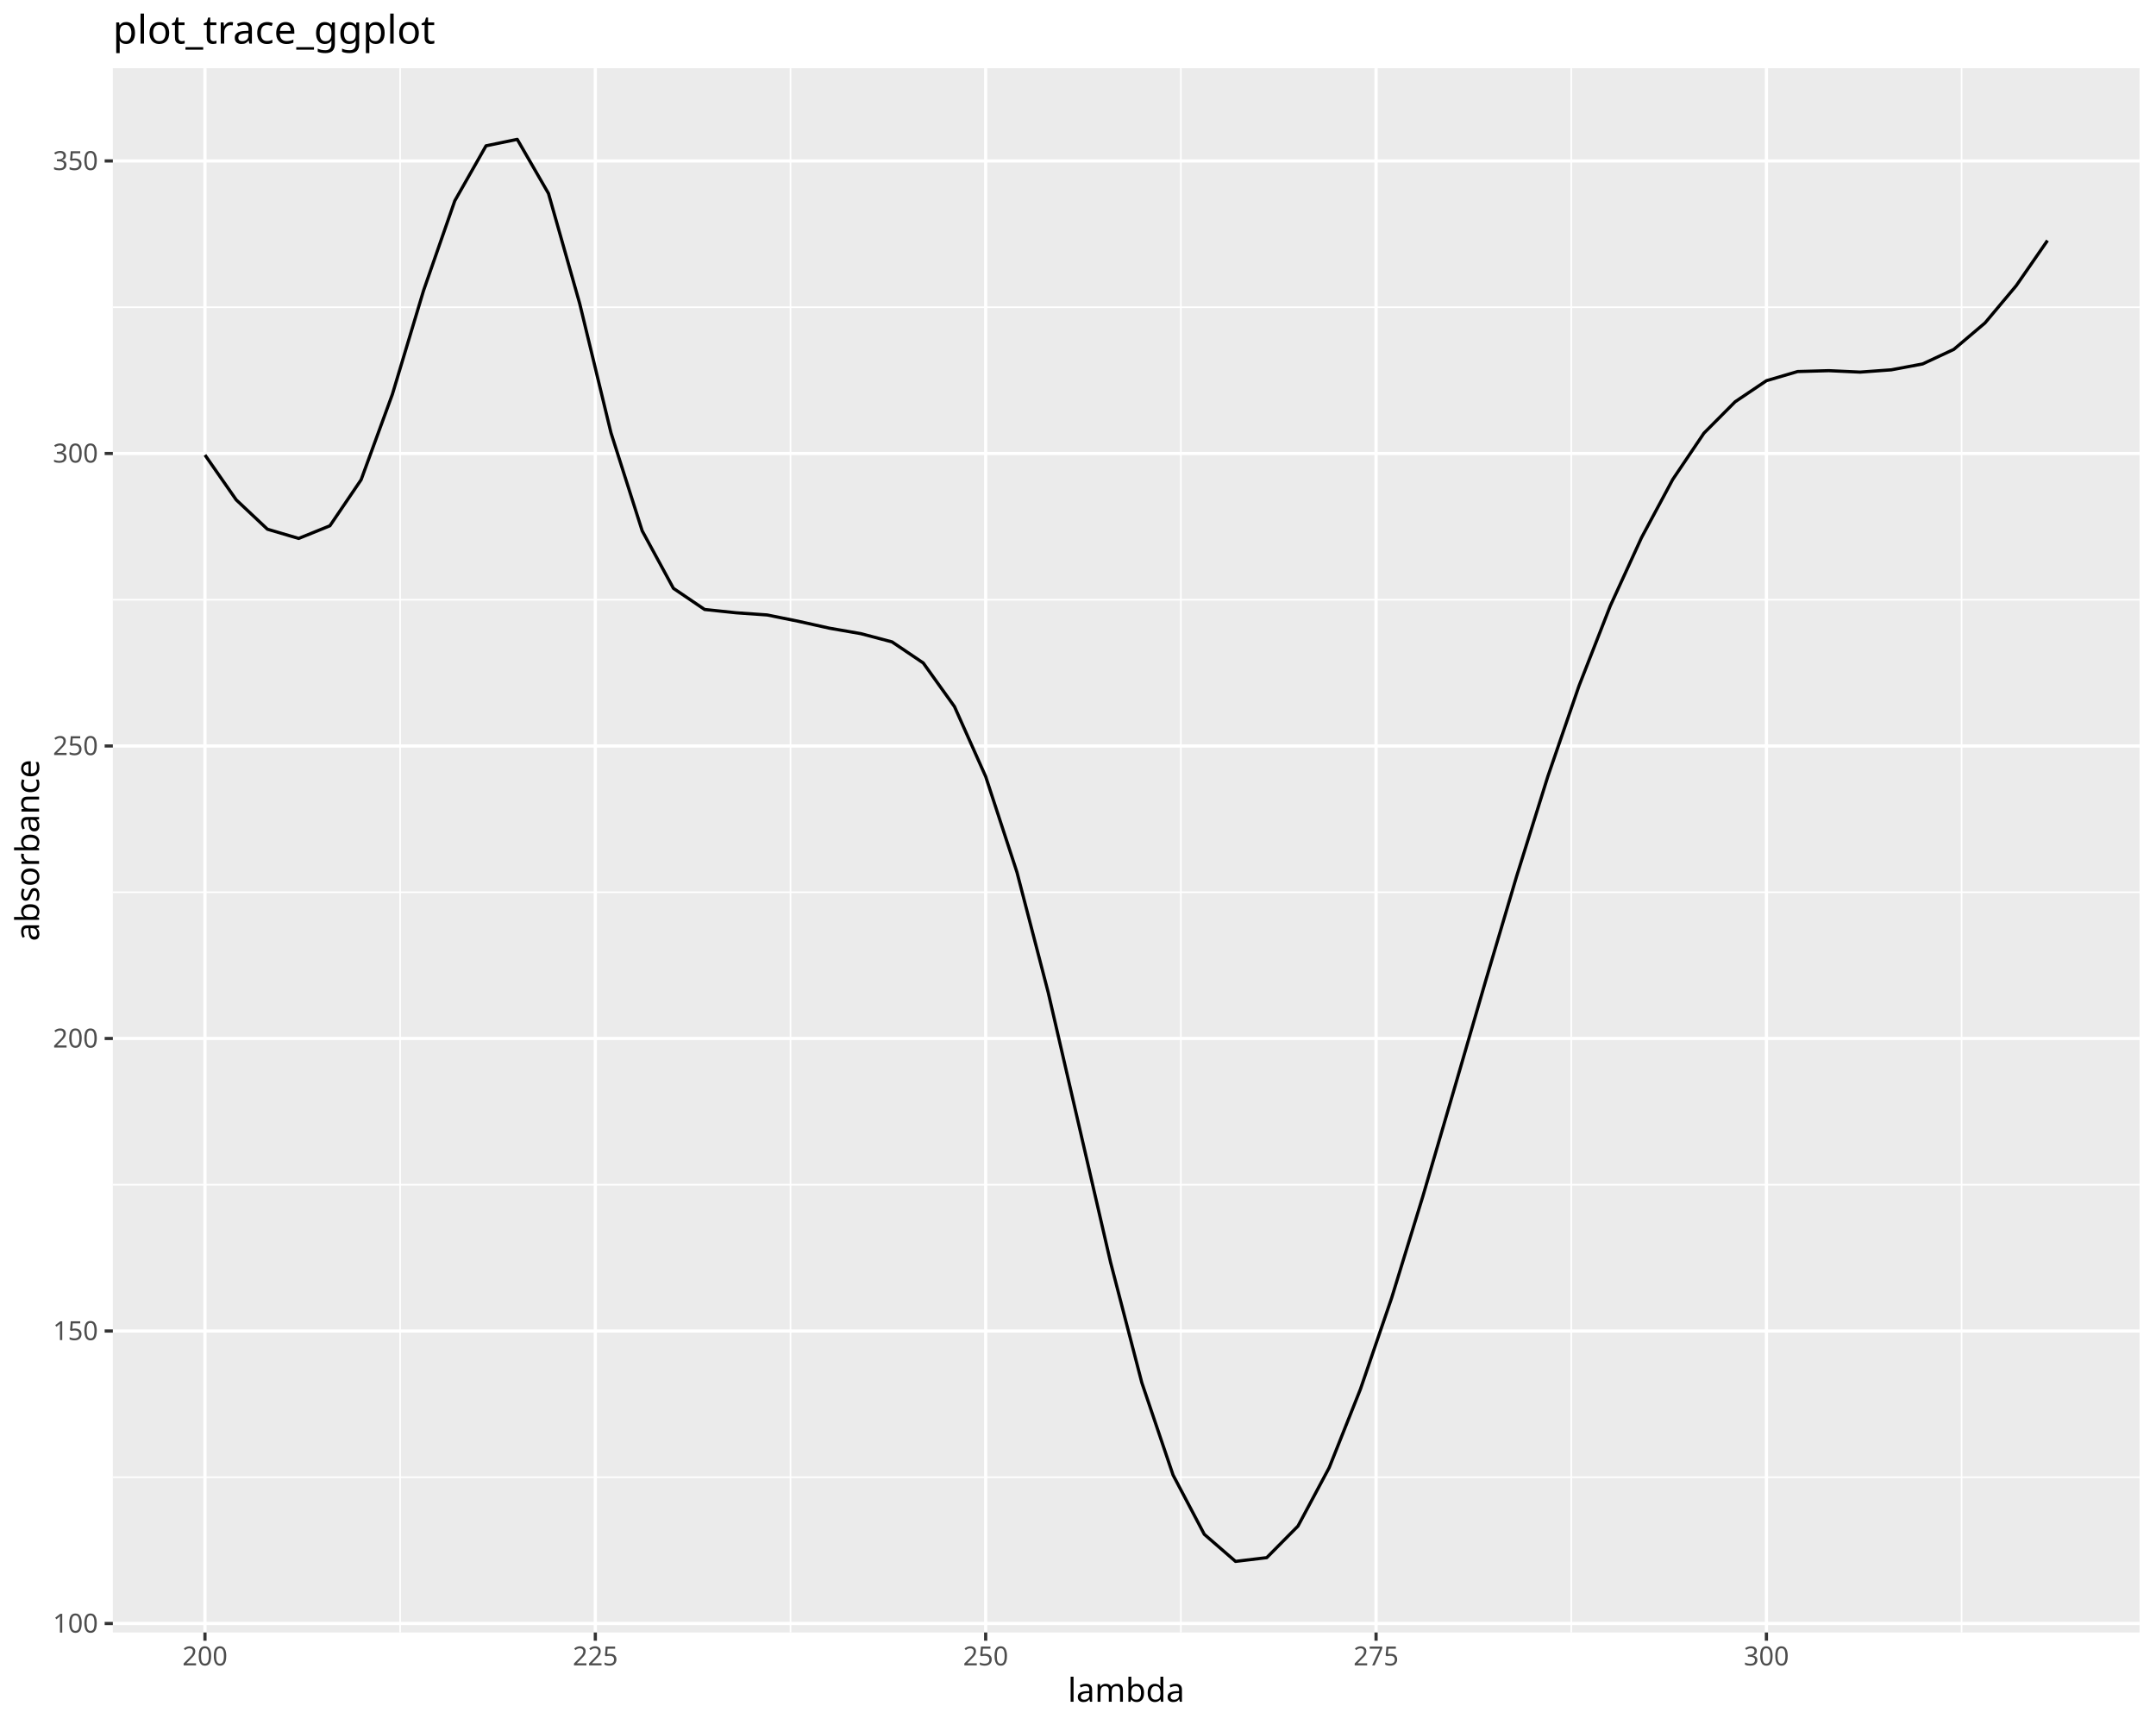
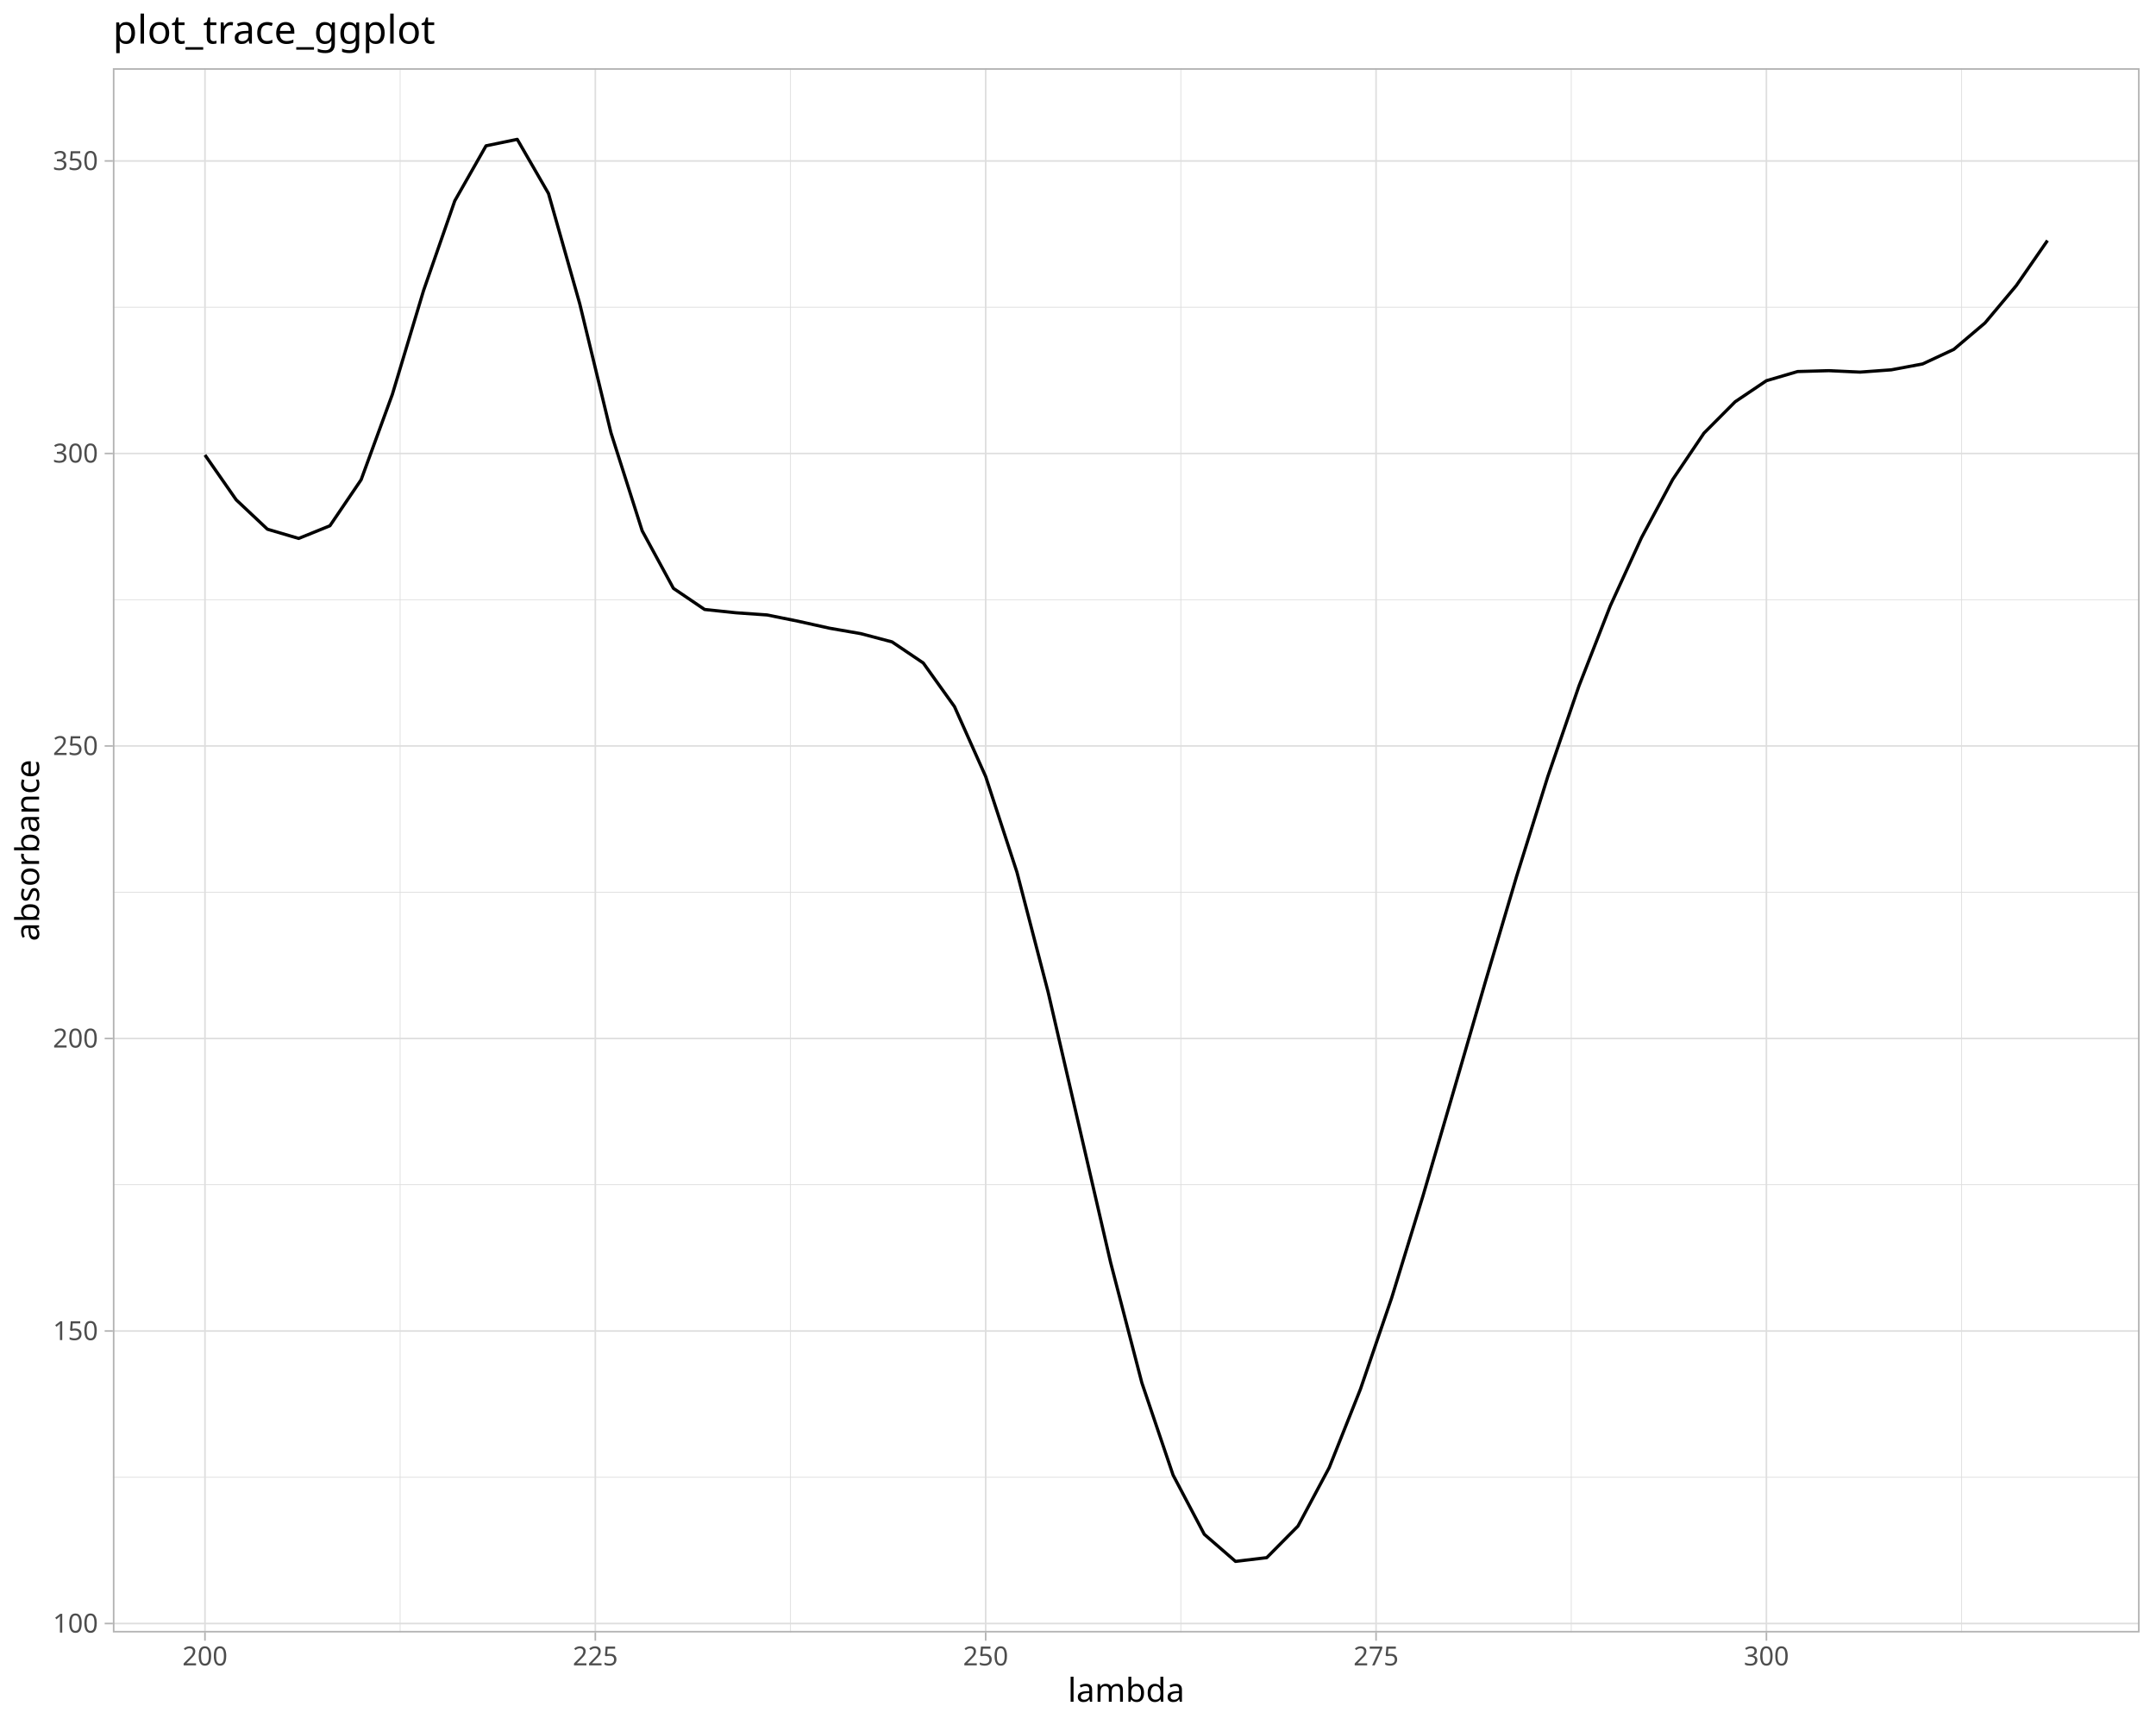
<svg xmlns="http://www.w3.org/2000/svg" class="svglite" data-engine-version="2.0" width="720.00pt" height="576.00pt" viewBox="0 0 720.00 576.00">
  <defs>
    <style type="text/css">
    .svglite line, .svglite polyline, .svglite polygon, .svglite path, .svglite rect, .svglite circle {
      fill: none;
      stroke: #000000;
      stroke-linecap: round;
      stroke-linejoin: round;
      stroke-miterlimit: 10.00;
    }
  </style>
  </defs>
  <rect width="100%" height="100%" style="stroke: none; fill: #FFFFFF;" />
  <defs>
    <clipPath id="cpMC4wMHw3MjAuMDB8MC4wMHw1NzYuMDA=">
      <rect x="0.00" y="0.00" width="720.00" height="576.00" />
    </clipPath>
  </defs>
  <g clip-path="url(#cpMC4wMHw3MjAuMDB8MC4wMHw1NzYuMDA=)">
    <rect x="0.00" y="0.00" width="720.00" height="576.00" style="stroke-width: 1.07; stroke: #FFFFFF; fill: #FFFFFF;" />
  </g>
  <defs>
    <clipPath id="cpMzcuNjl8NzE0LjUyfDIyLjc4fDU0NS4xMQ==">
      <rect x="37.69" y="22.78" width="676.83" height="522.33" />
    </clipPath>
  </defs>
  <g clip-path="url(#cpMzcuNjl8NzE0LjUyfDIyLjc4fDU0NS4xMQ==)">
-     <rect x="37.69" y="22.78" width="676.83" height="522.33" style="stroke-width: 1.07; stroke: none; fill: #EBEBEB;" />
-     <polyline points="37.69,493.27 714.52,493.27 " style="stroke-width: 0.53; stroke: #FFFFFF; stroke-linecap: butt;" />
-     <polyline points="37.69,395.60 714.52,395.60 " style="stroke-width: 0.53; stroke: #FFFFFF; stroke-linecap: butt;" />
-     <polyline points="37.69,297.93 714.52,297.93 " style="stroke-width: 0.53; stroke: #FFFFFF; stroke-linecap: butt;" />
-     <polyline points="37.69,200.25 714.52,200.25 " style="stroke-width: 0.53; stroke: #FFFFFF; stroke-linecap: butt;" />
-     <polyline points="37.69,102.58 714.52,102.58 " style="stroke-width: 0.53; stroke: #FFFFFF; stroke-linecap: butt;" />
-     <polyline points="133.63,545.11 133.63,22.78 " style="stroke-width: 0.53; stroke: #FFFFFF; stroke-linecap: butt;" />
-     <polyline points="263.99,545.11 263.99,22.78 " style="stroke-width: 0.53; stroke: #FFFFFF; stroke-linecap: butt;" />
-     <polyline points="394.35,545.11 394.35,22.78 " style="stroke-width: 0.53; stroke: #FFFFFF; stroke-linecap: butt;" />
-     <polyline points="524.72,545.11 524.72,22.78 " style="stroke-width: 0.53; stroke: #FFFFFF; stroke-linecap: butt;" />
-     <polyline points="655.08,545.11 655.08,22.78 " style="stroke-width: 0.53; stroke: #FFFFFF; stroke-linecap: butt;" />
-     <polyline points="37.69,542.11 714.52,542.11 " style="stroke-width: 1.07; stroke: #FFFFFF; stroke-linecap: butt;" />
-     <polyline points="37.69,444.44 714.52,444.44 " style="stroke-width: 1.07; stroke: #FFFFFF; stroke-linecap: butt;" />
-     <polyline points="37.69,346.76 714.52,346.76 " style="stroke-width: 1.07; stroke: #FFFFFF; stroke-linecap: butt;" />
-     <polyline points="37.69,249.09 714.52,249.09 " style="stroke-width: 1.07; stroke: #FFFFFF; stroke-linecap: butt;" />
-     <polyline points="37.69,151.42 714.52,151.42 " style="stroke-width: 1.07; stroke: #FFFFFF; stroke-linecap: butt;" />
-     <polyline points="37.69,53.74 714.52,53.74 " style="stroke-width: 1.07; stroke: #FFFFFF; stroke-linecap: butt;" />
-     <polyline points="68.45,545.11 68.45,22.78 " style="stroke-width: 1.07; stroke: #FFFFFF; stroke-linecap: butt;" />
-     <polyline points="198.81,545.11 198.81,22.78 " style="stroke-width: 1.07; stroke: #FFFFFF; stroke-linecap: butt;" />
-     <polyline points="329.17,545.11 329.17,22.78 " style="stroke-width: 1.07; stroke: #FFFFFF; stroke-linecap: butt;" />
-     <polyline points="459.54,545.11 459.54,22.78 " style="stroke-width: 1.07; stroke: #FFFFFF; stroke-linecap: butt;" />
-     <polyline points="589.90,545.11 589.90,22.78 " style="stroke-width: 1.07; stroke: #FFFFFF; stroke-linecap: butt;" />
+     <rect x="37.69" y="22.78" width="676.83" height="522.33" style="stroke-width: 1.07; stroke: none; fill: #FFFFFF;" />
+     <polyline points="37.69,493.27 714.52,493.27 " style="stroke-width: 0.27; stroke: #DEDEDE; stroke-linecap: butt;" />
+     <polyline points="37.69,395.60 714.52,395.60 " style="stroke-width: 0.27; stroke: #DEDEDE; stroke-linecap: butt;" />
+     <polyline points="37.69,297.93 714.52,297.93 " style="stroke-width: 0.27; stroke: #DEDEDE; stroke-linecap: butt;" />
+     <polyline points="37.69,200.25 714.52,200.25 " style="stroke-width: 0.27; stroke: #DEDEDE; stroke-linecap: butt;" />
+     <polyline points="37.69,102.58 714.52,102.58 " style="stroke-width: 0.27; stroke: #DEDEDE; stroke-linecap: butt;" />
+     <polyline points="133.63,545.11 133.63,22.78 " style="stroke-width: 0.27; stroke: #DEDEDE; stroke-linecap: butt;" />
+     <polyline points="263.99,545.11 263.99,22.78 " style="stroke-width: 0.27; stroke: #DEDEDE; stroke-linecap: butt;" />
+     <polyline points="394.35,545.11 394.35,22.78 " style="stroke-width: 0.27; stroke: #DEDEDE; stroke-linecap: butt;" />
+     <polyline points="524.72,545.11 524.72,22.78 " style="stroke-width: 0.27; stroke: #DEDEDE; stroke-linecap: butt;" />
+     <polyline points="655.08,545.11 655.08,22.78 " style="stroke-width: 0.27; stroke: #DEDEDE; stroke-linecap: butt;" />
+     <polyline points="37.69,542.11 714.52,542.11 " style="stroke-width: 0.53; stroke: #DEDEDE; stroke-linecap: butt;" />
+     <polyline points="37.69,444.44 714.52,444.44 " style="stroke-width: 0.53; stroke: #DEDEDE; stroke-linecap: butt;" />
+     <polyline points="37.69,346.76 714.52,346.76 " style="stroke-width: 0.53; stroke: #DEDEDE; stroke-linecap: butt;" />
+     <polyline points="37.69,249.09 714.52,249.09 " style="stroke-width: 0.53; stroke: #DEDEDE; stroke-linecap: butt;" />
+     <polyline points="37.69,151.42 714.52,151.42 " style="stroke-width: 0.53; stroke: #DEDEDE; stroke-linecap: butt;" />
+     <polyline points="37.69,53.74 714.52,53.74 " style="stroke-width: 0.53; stroke: #DEDEDE; stroke-linecap: butt;" />
+     <polyline points="68.45,545.11 68.45,22.78 " style="stroke-width: 0.53; stroke: #DEDEDE; stroke-linecap: butt;" />
+     <polyline points="198.81,545.11 198.81,22.78 " style="stroke-width: 0.53; stroke: #DEDEDE; stroke-linecap: butt;" />
+     <polyline points="329.17,545.11 329.17,22.78 " style="stroke-width: 0.53; stroke: #DEDEDE; stroke-linecap: butt;" />
+     <polyline points="459.54,545.11 459.54,22.78 " style="stroke-width: 0.53; stroke: #DEDEDE; stroke-linecap: butt;" />
+     <polyline points="589.90,545.11 589.90,22.78 " style="stroke-width: 0.53; stroke: #DEDEDE; stroke-linecap: butt;" />
    <polyline points="68.45,151.93 78.88,166.90 89.31,176.71 99.74,179.79 110.17,175.57 120.60,160.19 131.03,131.68 141.46,96.98 151.88,67.05 162.31,48.69 172.74,46.53 183.17,64.61 193.60,101.40 204.03,144.49 214.46,177.25 224.89,196.46 235.31,203.51 245.74,204.61 256.17,205.34 266.60,207.45 277.03,209.77 287.46,211.58 297.89,214.33 308.32,221.37 318.75,235.94 329.17,259.30 339.60,291.20 350.03,331.31 360.46,376.43 370.89,421.56 381.32,461.72 391.75,492.54 402.18,512.33 412.61,521.37 423.03,520.12 433.46,509.58 443.89,490.06 454.32,463.86 464.75,433.38 475.18,399.42 485.61,363.76 496.04,327.85 506.46,292.66 516.89,259.31 527.32,229.00 537.75,202.33 548.18,179.54 558.61,160.10 569.04,144.63 579.47,134.14 589.90,127.12 600.32,124.06 610.75,123.77 621.18,124.25 631.61,123.49 642.04,121.53 652.47,116.67 662.90,107.83 673.33,95.38 683.76,80.31 " style="stroke-width: 1.07; stroke-linecap: butt;" />
+     <rect x="37.69" y="22.78" width="676.83" height="522.33" style="stroke-width: 1.07; stroke: #B3B3B3;" />
  </g>
  <g clip-path="url(#cpMC4wMHw3MjAuMDB8MC4wMHw1NzYuMDA=)">
    <text x="32.76" y="545.14" text-anchor="end" style="font-size: 8.80px; fill: #4D4D4D; font-family: sans;" textLength="14.68px" lengthAdjust="spacingAndGlyphs">100</text>
    <text x="32.76" y="447.47" text-anchor="end" style="font-size: 8.80px; fill: #4D4D4D; font-family: sans;" textLength="14.68px" lengthAdjust="spacingAndGlyphs">150</text>
    <text x="32.76" y="349.79" text-anchor="end" style="font-size: 8.80px; fill: #4D4D4D; font-family: sans;" textLength="14.68px" lengthAdjust="spacingAndGlyphs">200</text>
    <text x="32.76" y="252.12" text-anchor="end" style="font-size: 8.80px; fill: #4D4D4D; font-family: sans;" textLength="14.68px" lengthAdjust="spacingAndGlyphs">250</text>
    <text x="32.76" y="154.45" text-anchor="end" style="font-size: 8.80px; fill: #4D4D4D; font-family: sans;" textLength="14.68px" lengthAdjust="spacingAndGlyphs">300</text>
    <text x="32.76" y="56.77" text-anchor="end" style="font-size: 8.80px; fill: #4D4D4D; font-family: sans;" textLength="14.68px" lengthAdjust="spacingAndGlyphs">350</text>
-     <polyline points="34.95,542.11 37.69,542.11 " style="stroke-width: 1.07; stroke: #333333; stroke-linecap: butt;" />
-     <polyline points="34.95,444.44 37.69,444.44 " style="stroke-width: 1.07; stroke: #333333; stroke-linecap: butt;" />
-     <polyline points="34.95,346.76 37.69,346.76 " style="stroke-width: 1.07; stroke: #333333; stroke-linecap: butt;" />
-     <polyline points="34.95,249.09 37.69,249.09 " style="stroke-width: 1.07; stroke: #333333; stroke-linecap: butt;" />
-     <polyline points="34.95,151.42 37.69,151.42 " style="stroke-width: 1.07; stroke: #333333; stroke-linecap: butt;" />
-     <polyline points="34.95,53.74 37.69,53.74 " style="stroke-width: 1.07; stroke: #333333; stroke-linecap: butt;" />
-     <polyline points="68.45,547.85 68.45,545.11 " style="stroke-width: 1.07; stroke: #333333; stroke-linecap: butt;" />
-     <polyline points="198.81,547.85 198.81,545.11 " style="stroke-width: 1.07; stroke: #333333; stroke-linecap: butt;" />
-     <polyline points="329.17,547.85 329.17,545.11 " style="stroke-width: 1.07; stroke: #333333; stroke-linecap: butt;" />
-     <polyline points="459.54,547.85 459.54,545.11 " style="stroke-width: 1.07; stroke: #333333; stroke-linecap: butt;" />
-     <polyline points="589.90,547.85 589.90,545.11 " style="stroke-width: 1.07; stroke: #333333; stroke-linecap: butt;" />
+     <polyline points="34.95,542.11 37.69,542.11 " style="stroke-width: 0.53; stroke: #B3B3B3; stroke-linecap: butt;" />
+     <polyline points="34.95,444.44 37.69,444.44 " style="stroke-width: 0.53; stroke: #B3B3B3; stroke-linecap: butt;" />
+     <polyline points="34.95,346.76 37.69,346.76 " style="stroke-width: 0.53; stroke: #B3B3B3; stroke-linecap: butt;" />
+     <polyline points="34.95,249.09 37.69,249.09 " style="stroke-width: 0.53; stroke: #B3B3B3; stroke-linecap: butt;" />
+     <polyline points="34.95,151.42 37.69,151.42 " style="stroke-width: 0.53; stroke: #B3B3B3; stroke-linecap: butt;" />
+     <polyline points="34.95,53.74 37.69,53.74 " style="stroke-width: 0.53; stroke: #B3B3B3; stroke-linecap: butt;" />
+     <polyline points="68.45,547.85 68.45,545.11 " style="stroke-width: 0.53; stroke: #B3B3B3; stroke-linecap: butt;" />
+     <polyline points="198.81,547.85 198.81,545.11 " style="stroke-width: 0.53; stroke: #B3B3B3; stroke-linecap: butt;" />
+     <polyline points="329.17,547.85 329.17,545.11 " style="stroke-width: 0.53; stroke: #B3B3B3; stroke-linecap: butt;" />
+     <polyline points="459.54,547.85 459.54,545.11 " style="stroke-width: 0.53; stroke: #B3B3B3; stroke-linecap: butt;" />
+     <polyline points="589.90,547.85 589.90,545.11 " style="stroke-width: 0.53; stroke: #B3B3B3; stroke-linecap: butt;" />
    <text x="68.45" y="556.10" text-anchor="middle" style="font-size: 8.80px; fill: #4D4D4D; font-family: sans;" textLength="14.68px" lengthAdjust="spacingAndGlyphs">200</text>
    <text x="198.81" y="556.10" text-anchor="middle" style="font-size: 8.80px; fill: #4D4D4D; font-family: sans;" textLength="14.68px" lengthAdjust="spacingAndGlyphs">225</text>
    <text x="329.17" y="556.10" text-anchor="middle" style="font-size: 8.80px; fill: #4D4D4D; font-family: sans;" textLength="14.68px" lengthAdjust="spacingAndGlyphs">250</text>
    <text x="459.54" y="556.10" text-anchor="middle" style="font-size: 8.80px; fill: #4D4D4D; font-family: sans;" textLength="14.68px" lengthAdjust="spacingAndGlyphs">275</text>
    <text x="589.90" y="556.10" text-anchor="middle" style="font-size: 8.80px; fill: #4D4D4D; font-family: sans;" textLength="14.68px" lengthAdjust="spacingAndGlyphs">300</text>
    <text x="376.10" y="568.24" text-anchor="middle" style="font-size: 11.00px; font-family: sans;" textLength="36.08px" lengthAdjust="spacingAndGlyphs">lambda</text>
    <text transform="translate(13.05,283.95) rotate(-90)" text-anchor="middle" style="font-size: 11.00px; font-family: sans;" textLength="57.50px" lengthAdjust="spacingAndGlyphs">absorbance</text>
    <text x="37.69" y="14.56" style="font-size: 13.20px; font-family: sans;" textLength="101.28px" lengthAdjust="spacingAndGlyphs">plot_trace_ggplot</text>
  </g>
</svg>
